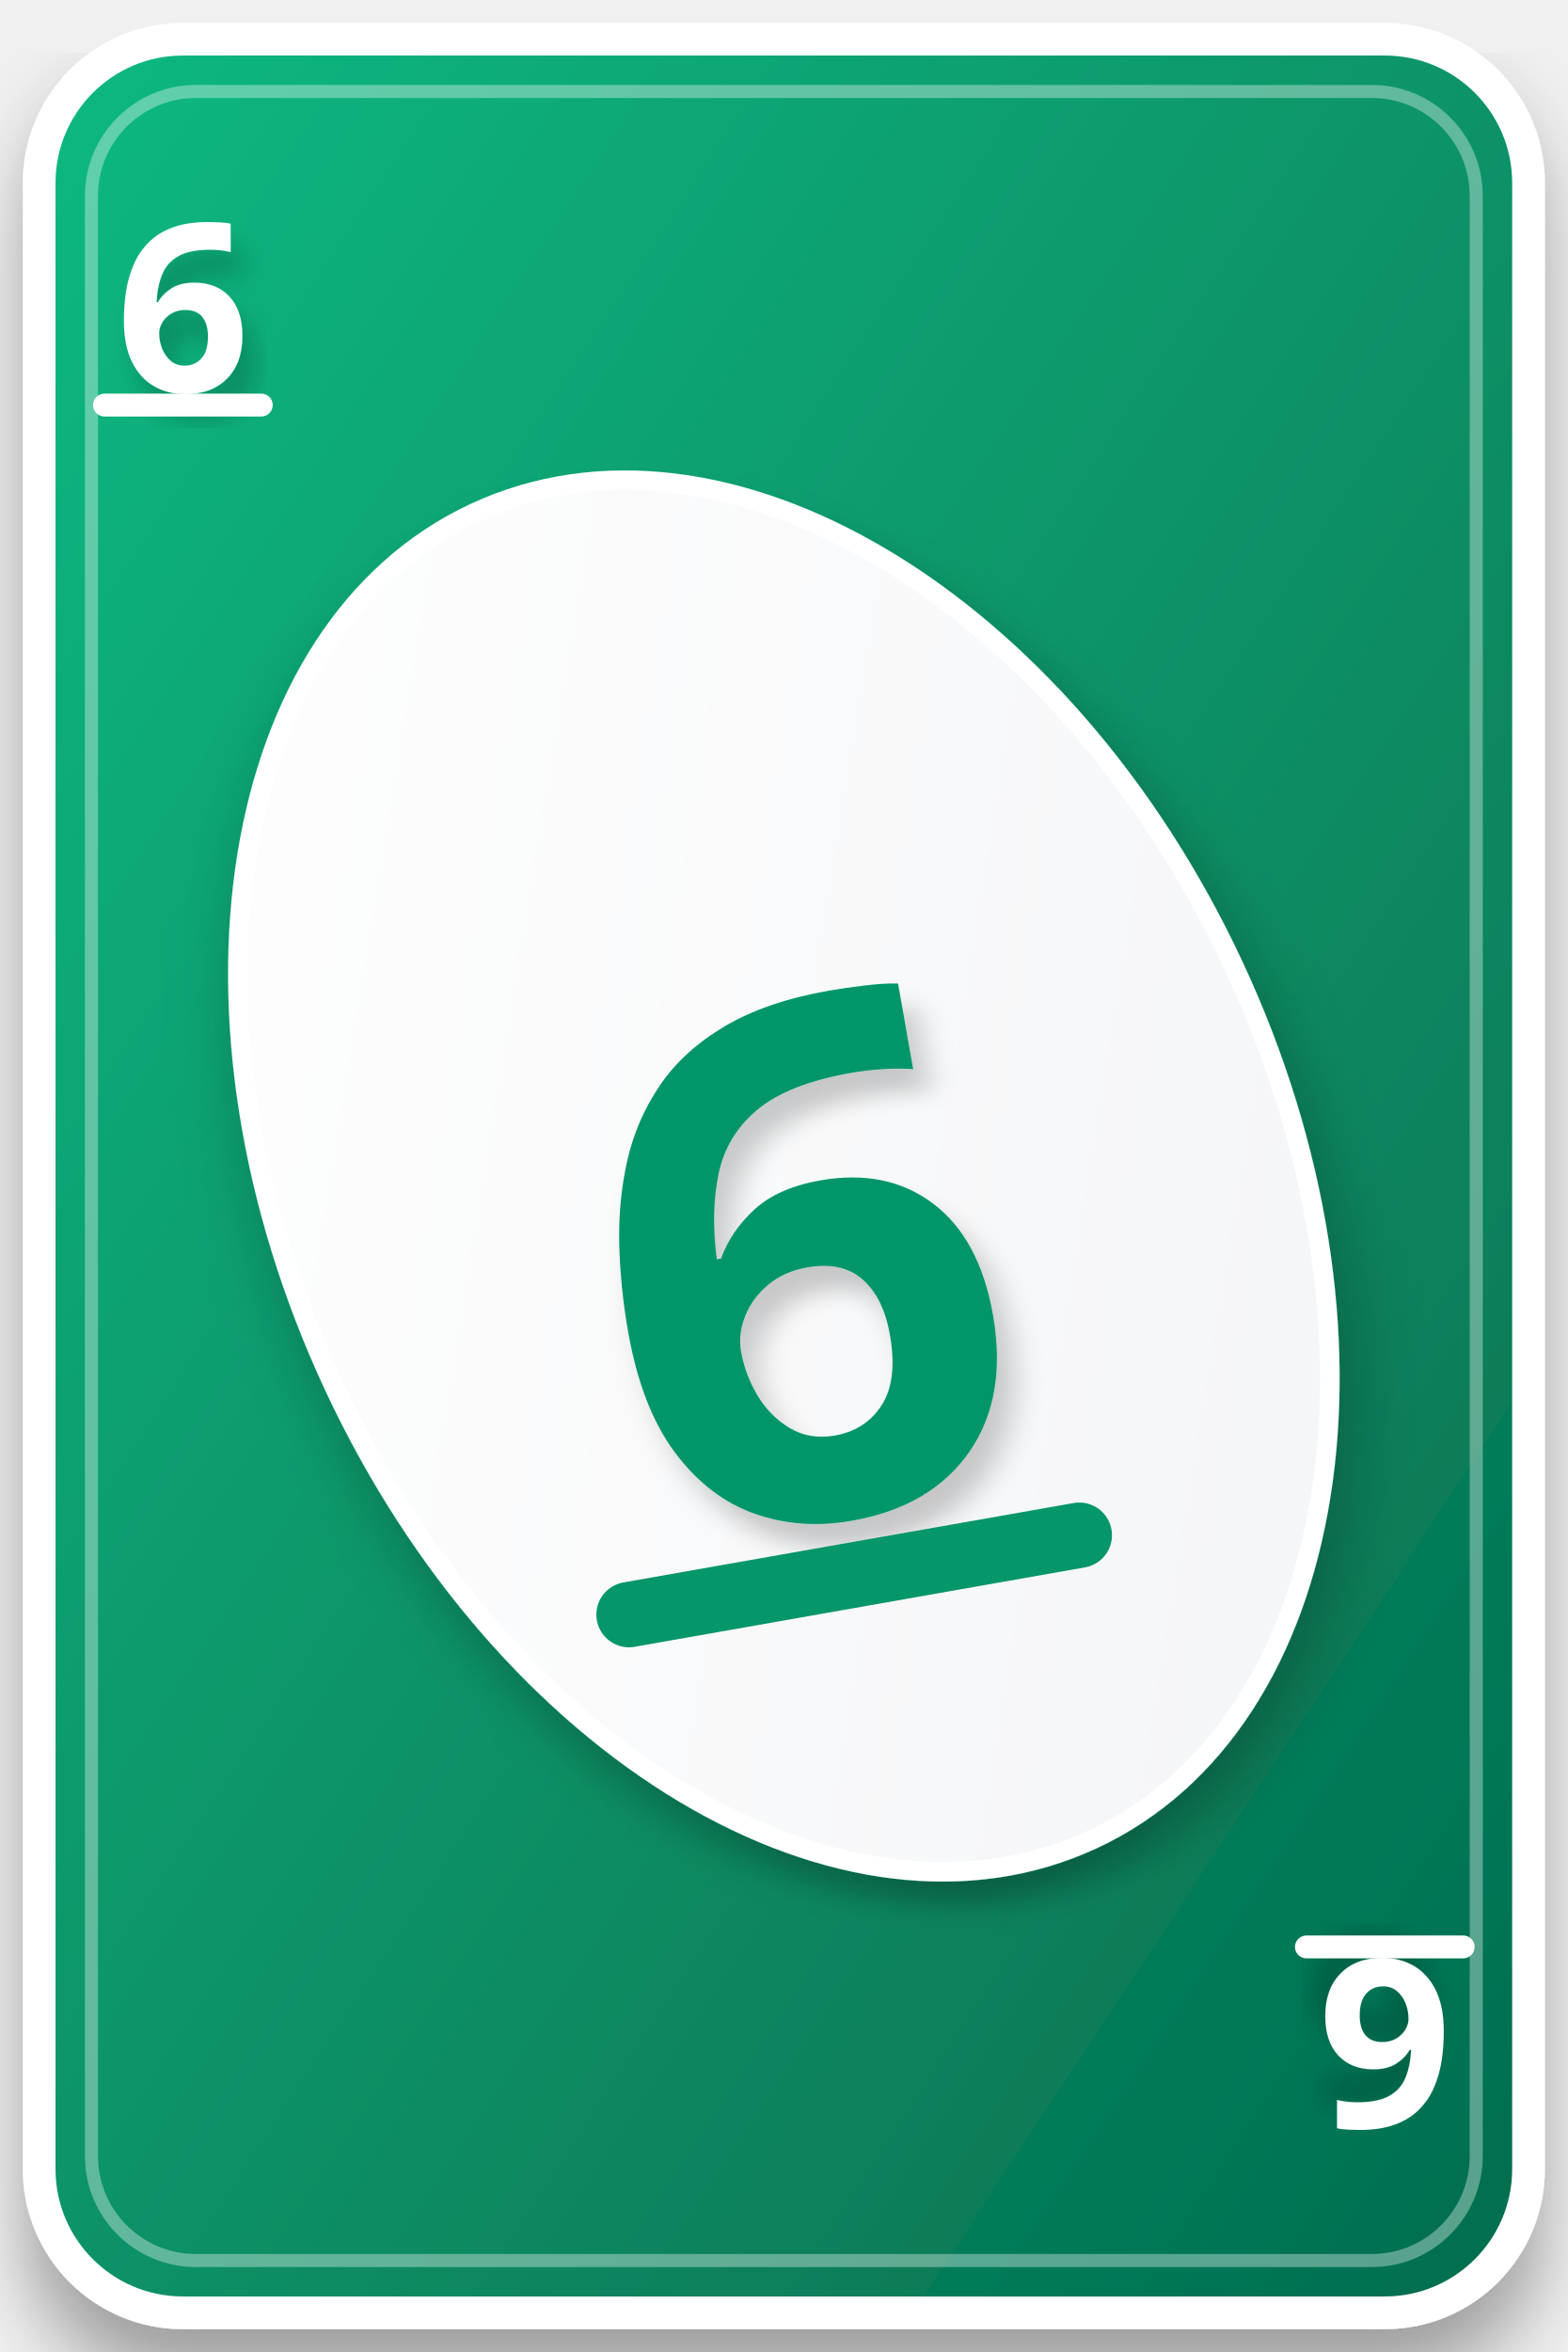
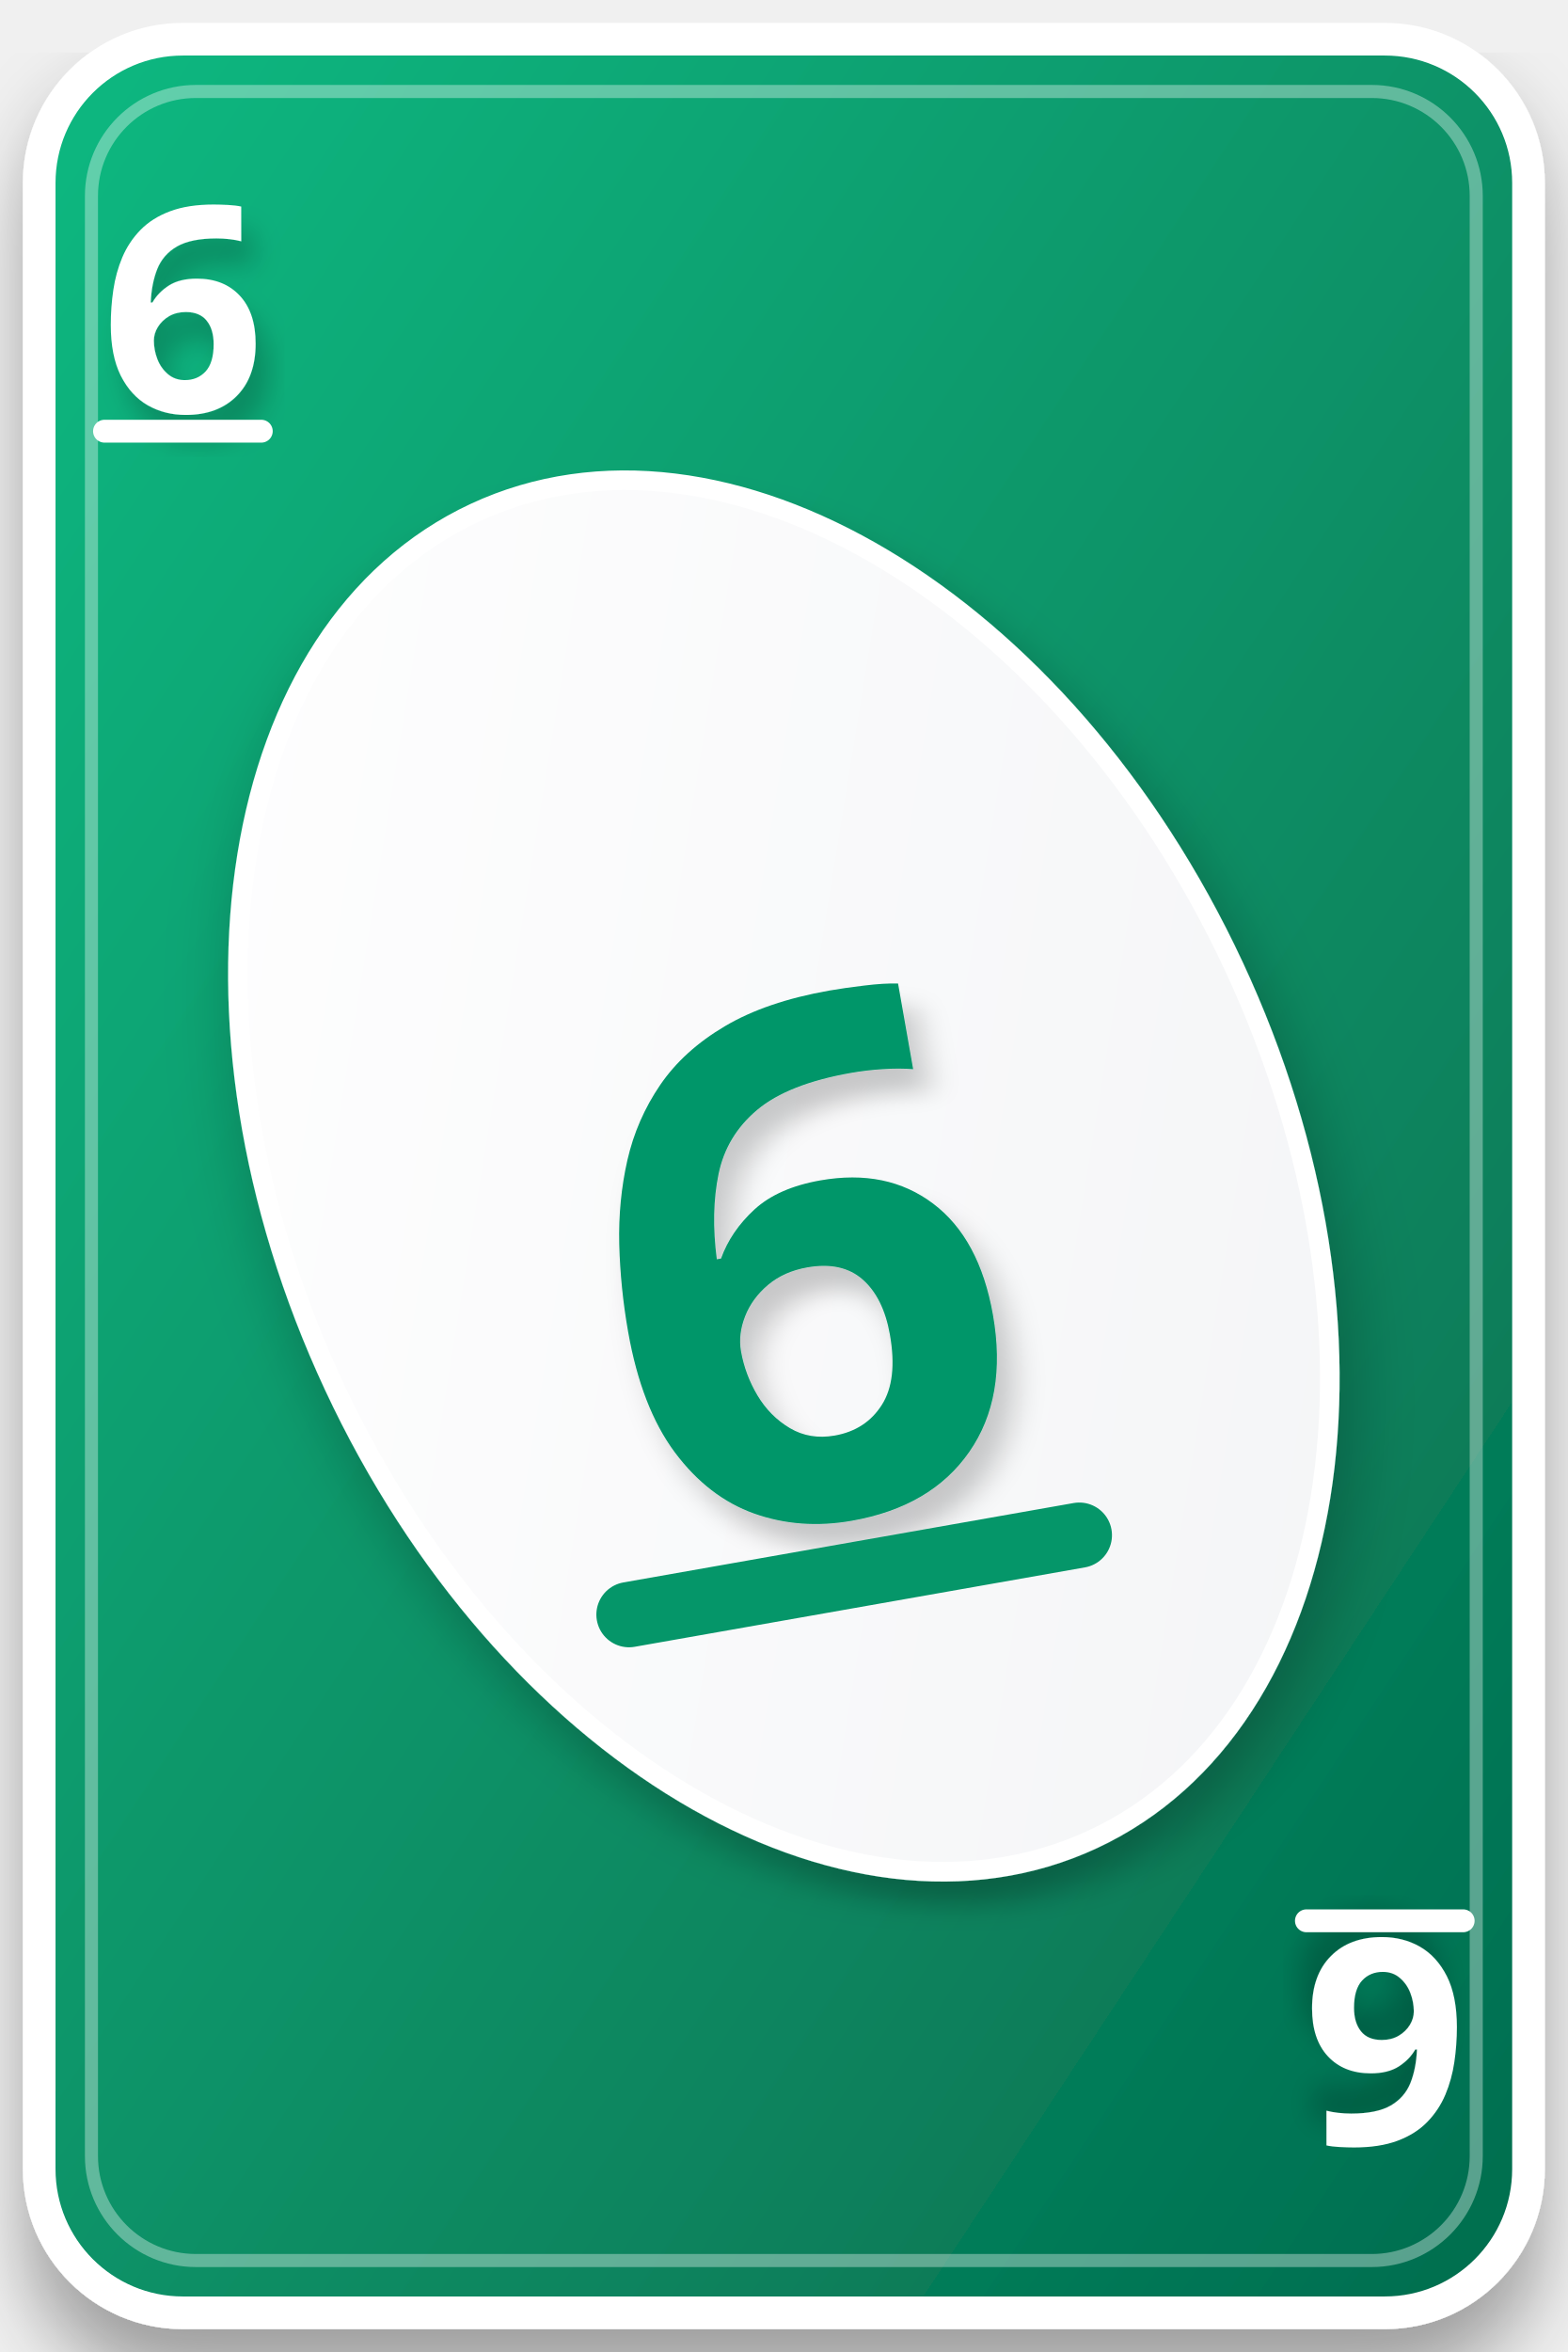
<svg xmlns="http://www.w3.org/2000/svg" viewBox="0 0 240 360" width="240" height="360">
  <defs>
    <linearGradient id="red-grad-green_6" x1="0%" y1="0%" x2="100%" y2="100%">
      <stop offset="0%" stop-color="#FF3B5C" />
      <stop offset="100%" stop-color="#C4001E" />
    </linearGradient>
    <linearGradient id="green-grad-green_6" x1="0%" y1="0%" x2="100%" y2="100%">
      <stop offset="0%" stop-color="#10B981" />
      <stop offset="100%" stop-color="#046C4E" />
    </linearGradient>
    <linearGradient id="blue-grad-green_6" x1="0%" y1="0%" x2="100%" y2="100%">
      <stop offset="0%" stop-color="#3B82F6" />
      <stop offset="100%" stop-color="#1E40AF" />
    </linearGradient>
    <linearGradient id="yellow-grad-green_6" x1="0%" y1="0%" x2="100%" y2="100%">
      <stop offset="0%" stop-color="#FBBF24" />
      <stop offset="100%" stop-color="#D97706" />
    </linearGradient>
    <linearGradient id="wild-grad-green_6" x1="0%" y1="0%" x2="100%" y2="100%">
      <stop offset="0%" stop-color="#2E2640" />
      <stop offset="100%" stop-color="#110E1C" />
    </linearGradient>
    <linearGradient id="oval-grad-green_6" x1="0%" y1="0%" x2="100%" y2="100%">
      <stop offset="0%" stop-color="#FFFFFF" />
      <stop offset="100%" stop-color="#F3F4F6" />
    </linearGradient>
    <linearGradient id="gold-grad-green_6" x1="0%" y1="0%" x2="100%" y2="100%">
      <stop offset="0%" stop-color="#FFE259" />
      <stop offset="100%" stop-color="#FFA751" />
    </linearGradient>
    <filter id="card-shadow-green_6" x="-10%" y="-10%" width="130%" height="130%">
      <feDropShadow dx="0" dy="8" stdDeviation="6" flood-color="#000000" flood-opacity="0.35" />
    </filter>
    <filter id="oval-shadow-green_6" x="-20%" y="-20%" width="140%" height="140%">
      <feDropShadow dx="0" dy="4" stdDeviation="4" flood-color="#000000" flood-opacity="0.25" />
    </filter>
    <filter id="text-shadow-green_6" x="-20%" y="-20%" width="140%" height="140%">
      <feDropShadow dx="2" dy="4" stdDeviation="2" flood-color="#000000" flood-opacity="0.2" />
    </filter>
  </defs>
  <rect x="6" y="6" width="228" height="348" rx="22" ry="22" fill="url(#green-grad-green_6)" stroke="#FFFFFF" stroke-width="5" filter="url(#card-shadow-green_6)" />
  <rect x="14" y="14" width="212" height="332" rx="16" ry="16" fill="none" stroke="rgba(255,255,255,0.35)" stroke-width="2" />
  <ellipse cx="120" cy="180" rx="76" ry="112" transform="rotate(-25 120 180)" fill="url(#oval-grad-green_6)" stroke="#FFFFFF" stroke-width="3" filter="url(#oval-shadow-green_6)" />
  <g transform="translate(120, 180) rotate(-10)">
    <text x="0" y="10" text-anchor="middle" dominant-baseline="central" font-size="110" font-weight="900" font-family="'Arial Black', sans-serif" fill="#059669" filter="url(#text-shadow-green_6)">6</text>
    <line x1="-35" y1="62" x2="35" y2="62" stroke="#059669" stroke-width="10" stroke-linecap="round" />
  </g>
  <g transform="translate(28, 46)">
-     <text x="0" y="0" text-anchor="middle" dominant-baseline="central" font-size="36" font-weight="900" font-family="'Arial Black', sans-serif" fill="#FFFFFF" filter="url(#text-shadow-green_6)">6</text>
-     <line x1="-12" y1="16" x2="12" y2="16" stroke="#FFFFFF" stroke-width="3.5" stroke-linecap="round" />
+     <text x="0" y="0" text-anchor="middle" dominant-baseline="central" font-size="44" font-weight="900" font-family="'Arial Black', sans-serif" fill="#FFFFFF" filter="url(#text-shadow-green_6)">6</text>
+     <line x1="-12" y1="20" x2="12" y2="20" stroke="#FFFFFF" stroke-width="3.5" stroke-linecap="round" />
  </g>
  <g transform="translate(212, 314) rotate(180)">
-     <text x="0" y="0" text-anchor="middle" dominant-baseline="central" font-size="36" font-weight="900" font-family="'Arial Black', sans-serif" fill="#FFFFFF" filter="url(#text-shadow-green_6)">6</text>
-     <line x1="-12" y1="16" x2="12" y2="16" stroke="#FFFFFF" stroke-width="3.5" stroke-linecap="round" />
+     <text x="0" y="0" text-anchor="middle" dominant-baseline="central" font-size="44" font-weight="900" font-family="'Arial Black', sans-serif" fill="#FFFFFF" filter="url(#text-shadow-green_6)">6</text>
+     <line x1="-12" y1="20" x2="12" y2="20" stroke="#FFFFFF" stroke-width="3.5" stroke-linecap="round" />
  </g>
</svg>
